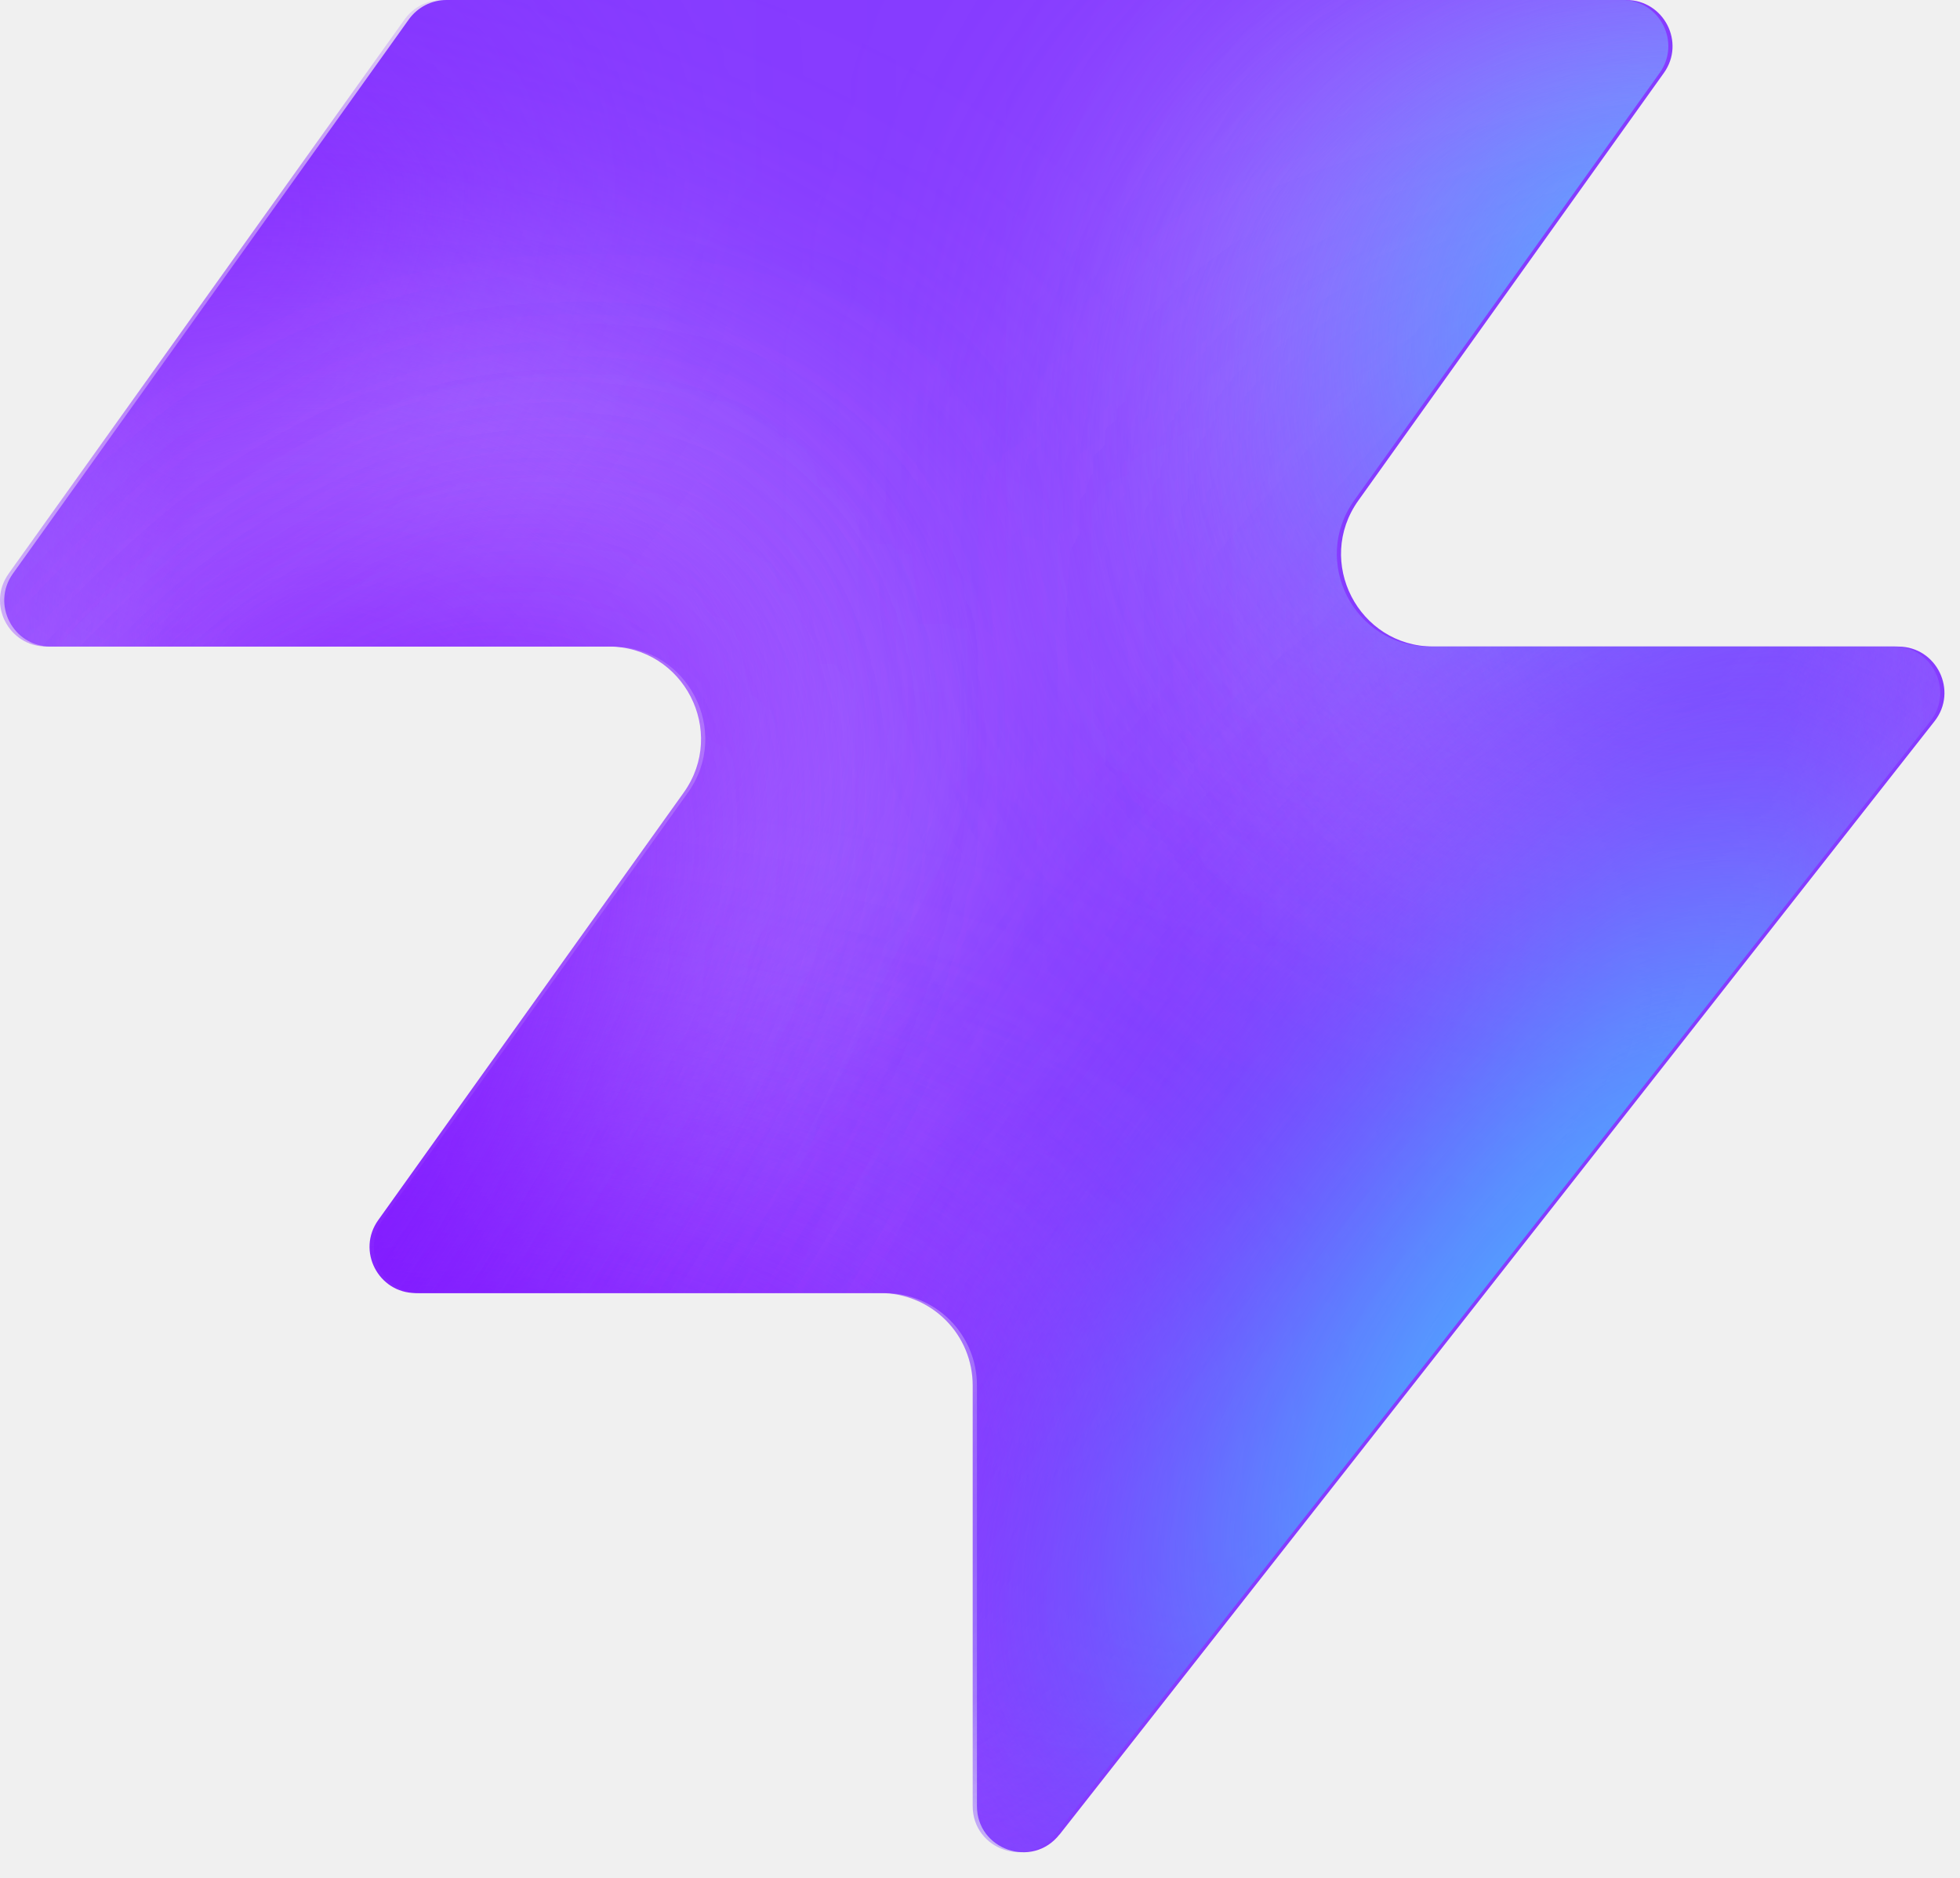
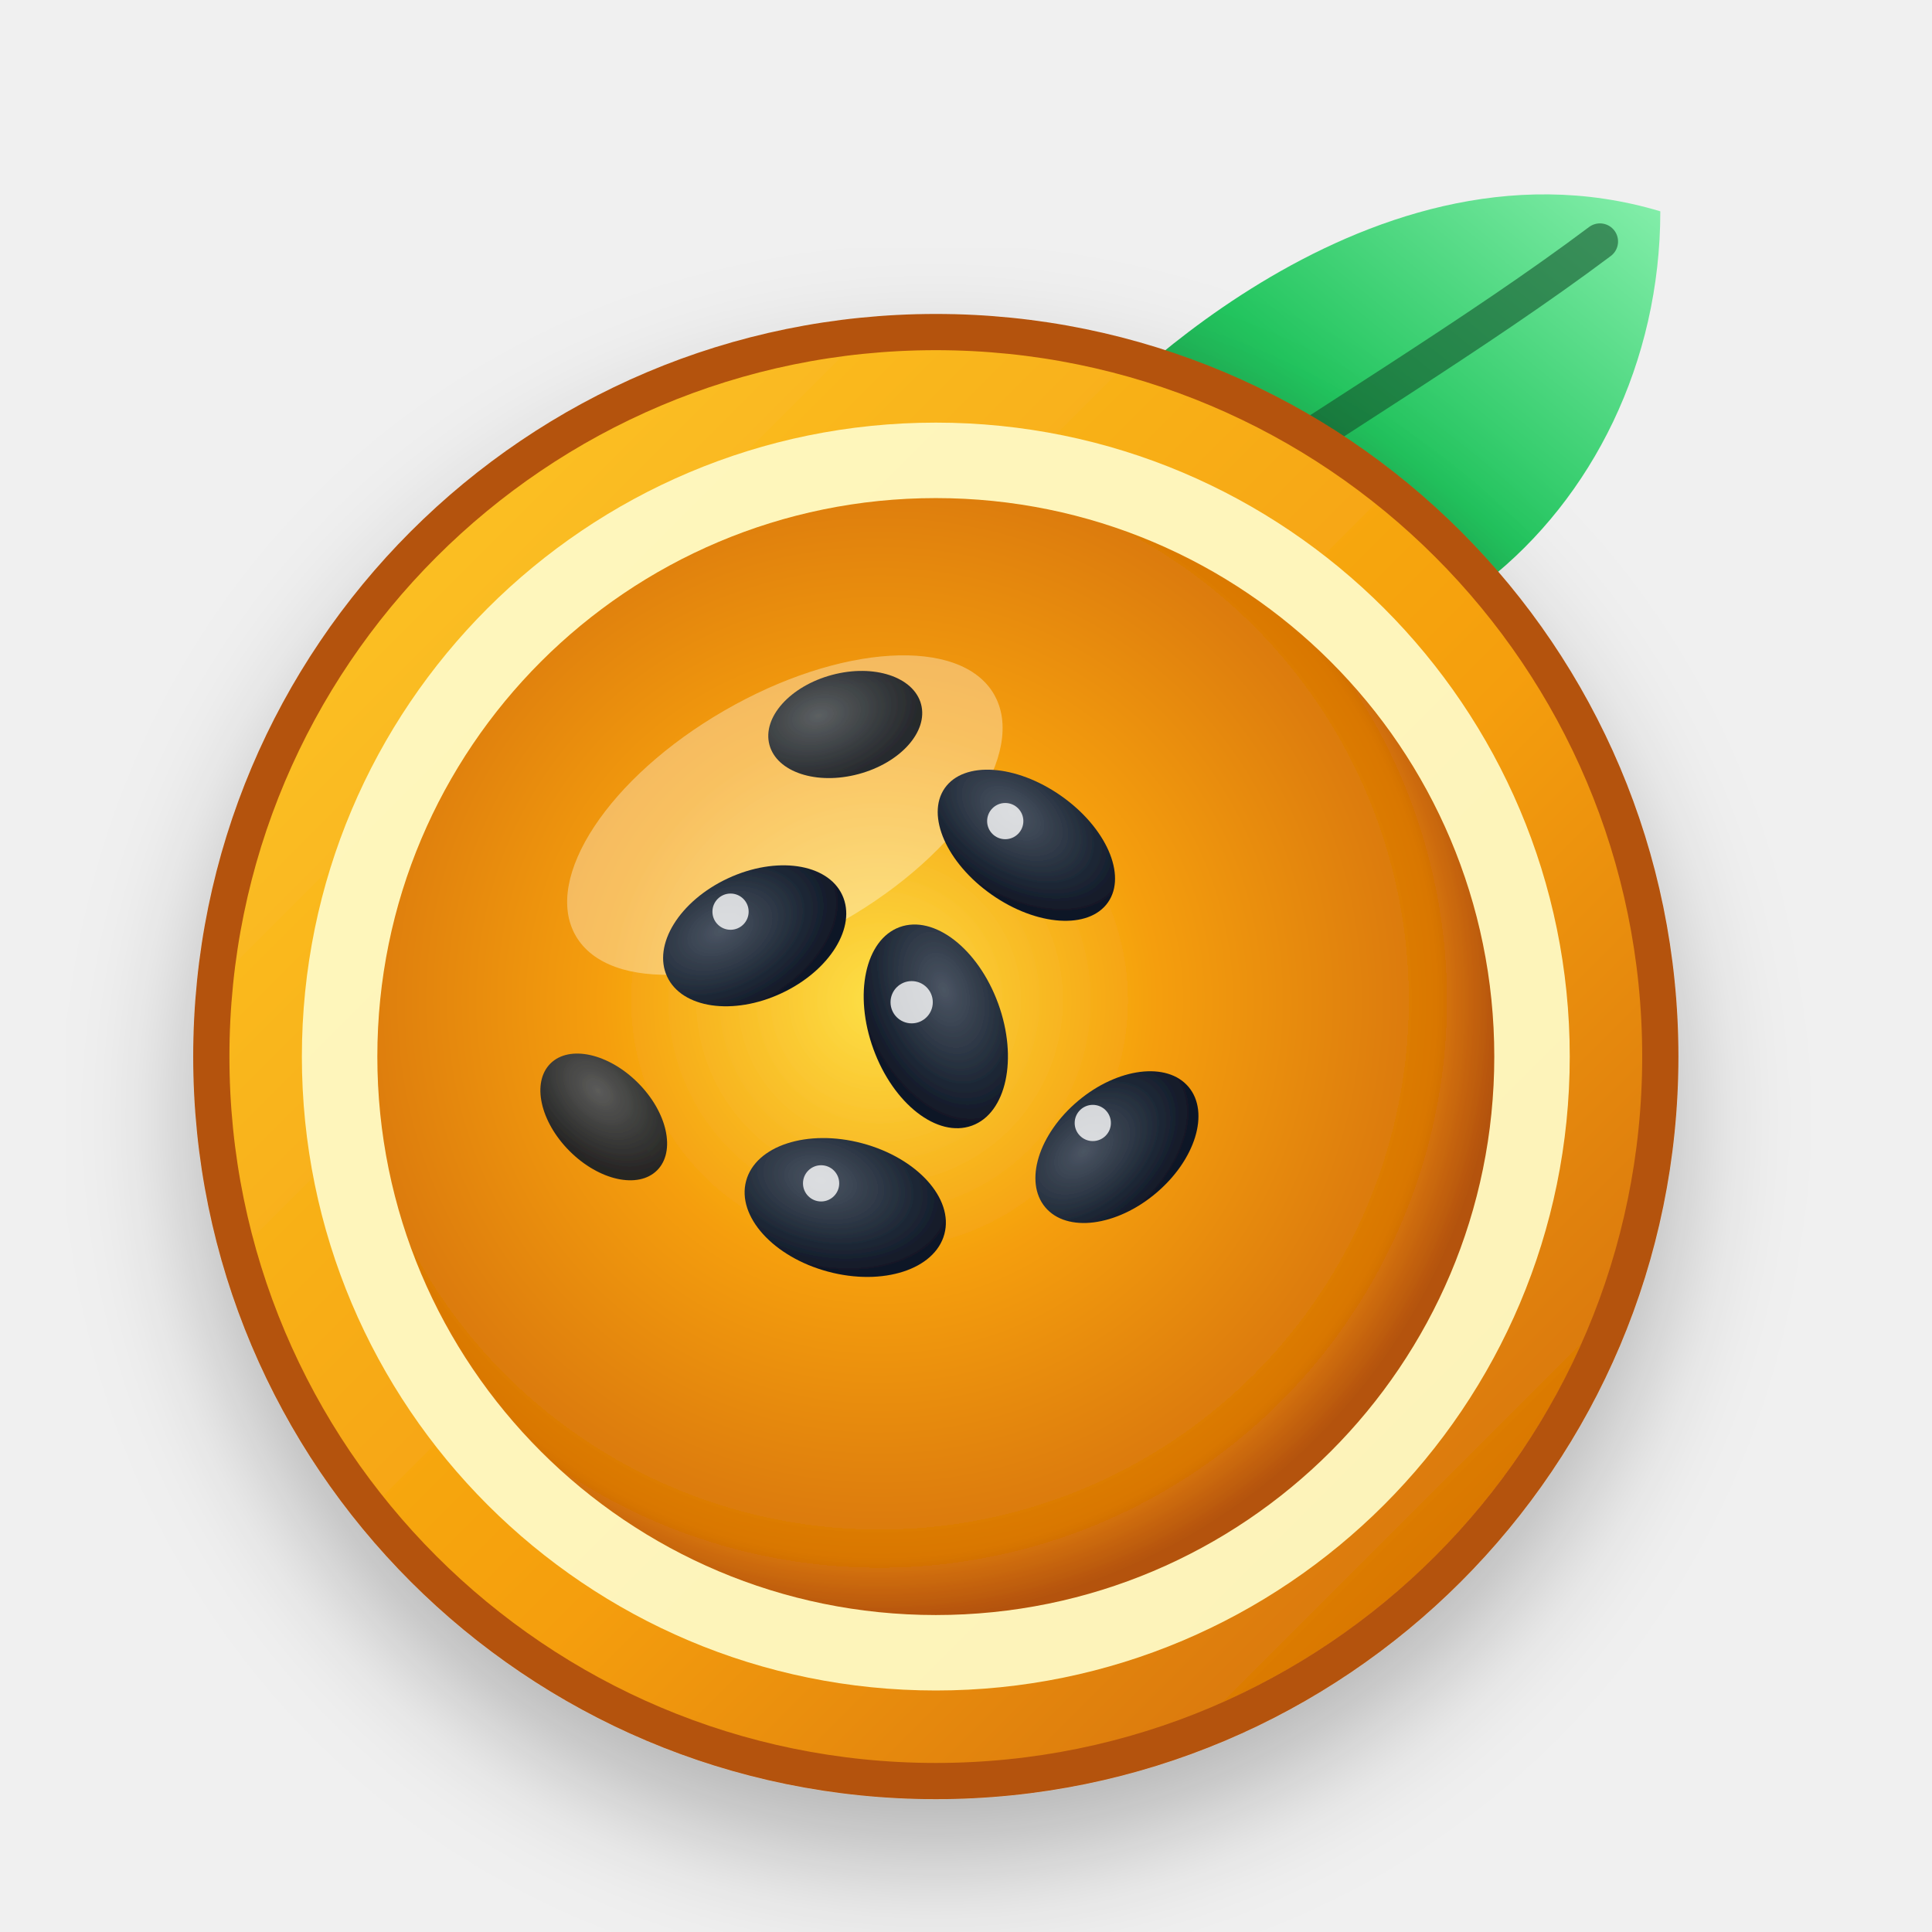
- <svg xmlns="http://www.w3.org/2000/svg" width="48" height="46" fill="none" viewBox="0 0 48 46">
-   <path fill="#863bff" d="M25.946 44.938c-.664.845-2.021.375-2.021-.698V33.937a2.26 2.26 0 0 0-2.262-2.262H10.287c-.92 0-1.456-1.04-.92-1.788l7.48-10.471c1.07-1.497 0-3.578-1.842-3.578H1.237c-.92 0-1.456-1.04-.92-1.788L10.013.474c.214-.297.556-.474.92-.474h28.894c.92 0 1.456 1.04.92 1.788l-7.48 10.471c-1.07 1.498 0 3.579 1.842 3.579h11.377c.943 0 1.473 1.088.89 1.83L25.947 44.94z" style="fill:#863bff;fill:color(display-p3 .525 .23 1);fill-opacity:1" />
-   <mask id="a" width="48" height="46" x="0" y="0" maskUnits="userSpaceOnUse" style="mask-type:alpha">
-     <path fill="#000" d="M25.842 44.938c-.664.844-2.021.375-2.021-.698V33.937a2.26 2.26 0 0 0-2.262-2.262H10.183c-.92 0-1.456-1.04-.92-1.788l7.48-10.471c1.07-1.498 0-3.579-1.842-3.579H1.133c-.92 0-1.456-1.04-.92-1.787L9.91.473c.214-.297.556-.474.92-.474h28.894c.92 0 1.456 1.04.92 1.788l-7.48 10.471c-1.07 1.498 0 3.578 1.842 3.578h11.377c.943 0 1.473 1.088.89 1.832L25.843 44.94z" style="fill:#000;fill-opacity:1" />
-   </mask>
-   <g mask="url(#a)">
-     <g filter="url(#b)">
-       <ellipse cx="5.508" cy="14.704" fill="#ede6ff" rx="5.508" ry="14.704" style="fill:#ede6ff;fill:color(display-p3 .927 .903 1);fill-opacity:1" transform="matrix(.00324 1 1 -.00324 -4.47 31.516)" />
-     </g>
-     <g filter="url(#c)">
-       <ellipse cx="10.399" cy="29.851" fill="#ede6ff" rx="10.399" ry="29.851" style="fill:#ede6ff;fill:color(display-p3 .927 .903 1);fill-opacity:1" transform="matrix(.00324 1 1 -.00324 -39.328 7.883)" />
-     </g>
-     <g filter="url(#d)">
-       <ellipse cx="5.508" cy="30.487" fill="#7e14ff" rx="5.508" ry="30.487" style="fill:#7e14ff;fill:color(display-p3 .492 .077 1);fill-opacity:1" transform="rotate(89.814 -25.913 -14.639)scale(1 -1)" />
-     </g>
-     <g filter="url(#e)">
-       <ellipse cx="5.508" cy="30.599" fill="#7e14ff" rx="5.508" ry="30.599" style="fill:#7e14ff;fill:color(display-p3 .492 .077 1);fill-opacity:1" transform="rotate(89.814 -32.644 -3.334)scale(1 -1)" />
-     </g>
-     <g filter="url(#f)">
-       <ellipse cx="5.508" cy="30.599" fill="#7e14ff" rx="5.508" ry="30.599" style="fill:#7e14ff;fill:color(display-p3 .492 .077 1);fill-opacity:1" transform="matrix(.00324 1 1 -.00324 -34.34 30.47)" />
-     </g>
-     <g filter="url(#g)">
-       <ellipse cx="14.072" cy="22.078" fill="#ede6ff" rx="14.072" ry="22.078" style="fill:#ede6ff;fill:color(display-p3 .927 .903 1);fill-opacity:1" transform="rotate(93.35 24.506 48.493)scale(-1 1)" />
-     </g>
-     <g filter="url(#h)">
-       <ellipse cx="3.47" cy="21.501" fill="#7e14ff" rx="3.47" ry="21.501" style="fill:#7e14ff;fill:color(display-p3 .492 .077 1);fill-opacity:1" transform="rotate(89.009 28.708 47.59)scale(-1 1)" />
-     </g>
-     <g filter="url(#i)">
-       <ellipse cx="3.47" cy="21.501" fill="#7e14ff" rx="3.47" ry="21.501" style="fill:#7e14ff;fill:color(display-p3 .492 .077 1);fill-opacity:1" transform="rotate(89.009 28.708 47.59)scale(-1 1)" />
-     </g>
-     <g filter="url(#j)">
-       <ellipse cx=".387" cy="8.972" fill="#7e14ff" rx="4.407" ry="29.108" style="fill:#7e14ff;fill:color(display-p3 .492 .077 1);fill-opacity:1" transform="rotate(39.51 .387 8.972)" />
-     </g>
-     <g filter="url(#k)">
-       <ellipse cx="47.523" cy="-6.092" fill="#7e14ff" rx="4.407" ry="29.108" style="fill:#7e14ff;fill:color(display-p3 .492 .077 1);fill-opacity:1" transform="rotate(37.892 47.523 -6.092)" />
-     </g>
-     <g filter="url(#l)">
-       <ellipse cx="41.412" cy="6.333" fill="#47bfff" rx="5.971" ry="9.665" style="fill:#47bfff;fill:color(display-p3 .28 .748 1);fill-opacity:1" transform="rotate(37.892 41.412 6.333)" />
-     </g>
-     <g filter="url(#m)">
-       <ellipse cx="-1.879" cy="38.332" fill="#7e14ff" rx="4.407" ry="29.108" style="fill:#7e14ff;fill:color(display-p3 .492 .077 1);fill-opacity:1" transform="rotate(37.892 -1.88 38.332)" />
-     </g>
-     <g filter="url(#n)">
-       <ellipse cx="-1.879" cy="38.332" fill="#7e14ff" rx="4.407" ry="29.108" style="fill:#7e14ff;fill:color(display-p3 .492 .077 1);fill-opacity:1" transform="rotate(37.892 -1.88 38.332)" />
-     </g>
-     <g filter="url(#o)">
-       <ellipse cx="35.651" cy="29.907" fill="#7e14ff" rx="4.407" ry="29.108" style="fill:#7e14ff;fill:color(display-p3 .492 .077 1);fill-opacity:1" transform="rotate(37.892 35.651 29.907)" />
-     </g>
-     <g filter="url(#p)">
-       <ellipse cx="38.418" cy="32.4" fill="#47bfff" rx="5.971" ry="15.297" style="fill:#47bfff;fill:color(display-p3 .28 .748 1);fill-opacity:1" transform="rotate(37.892 38.418 32.4)" />
-     </g>
+ <svg xmlns="http://www.w3.org/2000/svg" viewBox="0 0 64 64" width="64" height="64">
+   <defs>
+     <filter id="fruit-shadow" x="-10%" y="-10%" width="130%" height="130%">
+       <feDropShadow dx="0" dy="2" stdDeviation="2" flood-color="#000000" flood-opacity="0.25" />
+     </filter>
+     <linearGradient id="rind-grad" x1="15%" y1="15%" x2="85%" y2="85%">
+       <stop offset="0%" stop-color="#FBBF24" />
+       <stop offset="60%" stop-color="#F59E0B" />
+       <stop offset="100%" stop-color="#D97706" />
+     </linearGradient>
+     <radialGradient id="pulp-grad" cx="45%" cy="45%" r="55%">
+       <stop offset="0%" stop-color="#FDE047" />
+       <stop offset="45%" stop-color="#F59E0B" />
+       <stop offset="90%" stop-color="#D97706" />
+       <stop offset="100%" stop-color="#B45309" />
+     </radialGradient>
+     <linearGradient id="leaf-grad" x1="0%" y1="100%" x2="100%" y2="0%">
+       <stop offset="0%" stop-color="#166534" />
+       <stop offset="50%" stop-color="#22C55E" />
+       <stop offset="100%" stop-color="#86EFAC" />
+     </linearGradient>
+     <radialGradient id="seed-grad" cx="35%" cy="35%" r="65%">
+       <stop offset="0%" stop-color="#4B5563" />
+       <stop offset="70%" stop-color="#1F2937" />
+       <stop offset="100%" stop-color="#111827" />
+     </radialGradient>
+   </defs>
+   <g id="leaf-group">
+     <path d="M36 14 C36 14, 45 4, 55 7 C55 17, 46 25, 36 21 Z" fill="url(#leaf-grad)" />
+     <path d="M38 18 C44 14, 49 11, 53 8" stroke="#14532D" stroke-width="1.2" stroke-linecap="round" fill="none" opacity="0.6" />
+     <path d="M33 22 C34 18, 36 15, 38 14" stroke="#15803D" stroke-width="2.5" stroke-linecap="round" fill="none" />
  </g>
-   <defs>
-     <filter id="b" width="60.045" height="41.654" x="-19.77" y="16.149" color-interpolation-filters="sRGB" filterUnits="userSpaceOnUse">
-       <feFlood flood-opacity="0" result="BackgroundImageFix" />
-       <feBlend in="SourceGraphic" in2="BackgroundImageFix" result="shape" />
-       <feGaussianBlur result="effect1_foregroundBlur_2002_17158" stdDeviation="7.659" />
-     </filter>
-     <filter id="c" width="90.34" height="51.437" x="-54.613" y="-7.533" color-interpolation-filters="sRGB" filterUnits="userSpaceOnUse">
-       <feFlood flood-opacity="0" result="BackgroundImageFix" />
-       <feBlend in="SourceGraphic" in2="BackgroundImageFix" result="shape" />
-       <feGaussianBlur result="effect1_foregroundBlur_2002_17158" stdDeviation="7.659" />
-     </filter>
-     <filter id="d" width="79.355" height="29.4" x="-49.64" y="2.03" color-interpolation-filters="sRGB" filterUnits="userSpaceOnUse">
-       <feFlood flood-opacity="0" result="BackgroundImageFix" />
-       <feBlend in="SourceGraphic" in2="BackgroundImageFix" result="shape" />
-       <feGaussianBlur result="effect1_foregroundBlur_2002_17158" stdDeviation="4.596" />
-     </filter>
-     <filter id="e" width="79.579" height="29.4" x="-45.045" y="20.029" color-interpolation-filters="sRGB" filterUnits="userSpaceOnUse">
-       <feFlood flood-opacity="0" result="BackgroundImageFix" />
-       <feBlend in="SourceGraphic" in2="BackgroundImageFix" result="shape" />
-       <feGaussianBlur result="effect1_foregroundBlur_2002_17158" stdDeviation="4.596" />
-     </filter>
-     <filter id="f" width="79.579" height="29.4" x="-43.513" y="21.178" color-interpolation-filters="sRGB" filterUnits="userSpaceOnUse">
-       <feFlood flood-opacity="0" result="BackgroundImageFix" />
-       <feBlend in="SourceGraphic" in2="BackgroundImageFix" result="shape" />
-       <feGaussianBlur result="effect1_foregroundBlur_2002_17158" stdDeviation="4.596" />
-     </filter>
-     <filter id="g" width="74.749" height="58.852" x="15.756" y="-17.901" color-interpolation-filters="sRGB" filterUnits="userSpaceOnUse">
-       <feFlood flood-opacity="0" result="BackgroundImageFix" />
-       <feBlend in="SourceGraphic" in2="BackgroundImageFix" result="shape" />
-       <feGaussianBlur result="effect1_foregroundBlur_2002_17158" stdDeviation="7.659" />
-     </filter>
-     <filter id="h" width="61.377" height="25.362" x="23.548" y="2.284" color-interpolation-filters="sRGB" filterUnits="userSpaceOnUse">
-       <feFlood flood-opacity="0" result="BackgroundImageFix" />
-       <feBlend in="SourceGraphic" in2="BackgroundImageFix" result="shape" />
-       <feGaussianBlur result="effect1_foregroundBlur_2002_17158" stdDeviation="4.596" />
-     </filter>
-     <filter id="i" width="61.377" height="25.362" x="23.548" y="2.284" color-interpolation-filters="sRGB" filterUnits="userSpaceOnUse">
-       <feFlood flood-opacity="0" result="BackgroundImageFix" />
-       <feBlend in="SourceGraphic" in2="BackgroundImageFix" result="shape" />
-       <feGaussianBlur result="effect1_foregroundBlur_2002_17158" stdDeviation="4.596" />
-     </filter>
-     <filter id="j" width="56.045" height="63.649" x="-27.636" y="-22.853" color-interpolation-filters="sRGB" filterUnits="userSpaceOnUse">
-       <feFlood flood-opacity="0" result="BackgroundImageFix" />
-       <feBlend in="SourceGraphic" in2="BackgroundImageFix" result="shape" />
-       <feGaussianBlur result="effect1_foregroundBlur_2002_17158" stdDeviation="4.596" />
-     </filter>
-     <filter id="k" width="54.814" height="64.646" x="20.116" y="-38.415" color-interpolation-filters="sRGB" filterUnits="userSpaceOnUse">
-       <feFlood flood-opacity="0" result="BackgroundImageFix" />
-       <feBlend in="SourceGraphic" in2="BackgroundImageFix" result="shape" />
-       <feGaussianBlur result="effect1_foregroundBlur_2002_17158" stdDeviation="4.596" />
-     </filter>
-     <filter id="l" width="33.541" height="35.313" x="24.641" y="-11.323" color-interpolation-filters="sRGB" filterUnits="userSpaceOnUse">
-       <feFlood flood-opacity="0" result="BackgroundImageFix" />
-       <feBlend in="SourceGraphic" in2="BackgroundImageFix" result="shape" />
-       <feGaussianBlur result="effect1_foregroundBlur_2002_17158" stdDeviation="4.596" />
-     </filter>
-     <filter id="m" width="54.814" height="64.646" x="-29.286" y="6.009" color-interpolation-filters="sRGB" filterUnits="userSpaceOnUse">
-       <feFlood flood-opacity="0" result="BackgroundImageFix" />
-       <feBlend in="SourceGraphic" in2="BackgroundImageFix" result="shape" />
-       <feGaussianBlur result="effect1_foregroundBlur_2002_17158" stdDeviation="4.596" />
-     </filter>
-     <filter id="n" width="54.814" height="64.646" x="-29.286" y="6.009" color-interpolation-filters="sRGB" filterUnits="userSpaceOnUse">
-       <feFlood flood-opacity="0" result="BackgroundImageFix" />
-       <feBlend in="SourceGraphic" in2="BackgroundImageFix" result="shape" />
-       <feGaussianBlur result="effect1_foregroundBlur_2002_17158" stdDeviation="4.596" />
-     </filter>
-     <filter id="o" width="54.814" height="64.646" x="8.244" y="-2.416" color-interpolation-filters="sRGB" filterUnits="userSpaceOnUse">
-       <feFlood flood-opacity="0" result="BackgroundImageFix" />
-       <feBlend in="SourceGraphic" in2="BackgroundImageFix" result="shape" />
-       <feGaussianBlur result="effect1_foregroundBlur_2002_17158" stdDeviation="4.596" />
-     </filter>
-     <filter id="p" width="39.409" height="43.623" x="18.713" y="10.588" color-interpolation-filters="sRGB" filterUnits="userSpaceOnUse">
-       <feFlood flood-opacity="0" result="BackgroundImageFix" />
-       <feBlend in="SourceGraphic" in2="BackgroundImageFix" result="shape" />
-       <feGaussianBlur result="effect1_foregroundBlur_2002_17158" stdDeviation="4.596" />
-     </filter>
-   </defs>
+   <g filter="url(#fruit-shadow)">
+     <circle cx="31" cy="35" r="24" fill="url(#rind-grad)" stroke="#B45309" stroke-width="1.2" />
+     <circle cx="31" cy="35" r="21" fill="#FEF9C3" opacity="0.95" />
+     <circle cx="31" cy="35" r="18.5" fill="url(#pulp-grad)" />
+     <ellipse cx="26" cy="27" rx="8" ry="4" transform="rotate(-30 26 27)" fill="#FFFFFF" opacity="0.35" />
+     <ellipse cx="25" cy="31" rx="3.2" ry="2.1" transform="rotate(-25 25 31)" fill="url(#seed-grad)" />
+     <circle cx="24.2" cy="30.2" r="0.6" fill="#FFFFFF" opacity="0.8" />
+     <ellipse cx="34" cy="28" rx="3.3" ry="2" transform="rotate(35 34 28)" fill="url(#seed-grad)" />
+     <circle cx="33.3" cy="27.2" r="0.6" fill="#FFFFFF" opacity="0.8" />
+     <ellipse cx="28" cy="40" rx="3.4" ry="2.2" transform="rotate(15 28 40)" fill="url(#seed-grad)" />
+     <circle cx="27.2" cy="39.2" r="0.6" fill="#FFFFFF" opacity="0.8" />
+     <ellipse cx="37" cy="38" rx="3.1" ry="2" transform="rotate(-40 37 38)" fill="url(#seed-grad)" />
+     <circle cx="36.2" cy="37.2" r="0.6" fill="#FFFFFF" opacity="0.8" />
+     <ellipse cx="31" cy="34" rx="3.5" ry="2.2" transform="rotate(70 31 34)" fill="url(#seed-grad)" />
+     <circle cx="30.2" cy="33.2" r="0.7" fill="#FFFFFF" opacity="0.8" />
+     <ellipse cx="20" cy="37" rx="2.5" ry="1.6" transform="rotate(45 20 37)" fill="url(#seed-grad)" opacity="0.9" />
+     <ellipse cx="28" cy="24" rx="2.6" ry="1.7" transform="rotate(-15 28 24)" fill="url(#seed-grad)" opacity="0.9" />
+   </g>
</svg>
